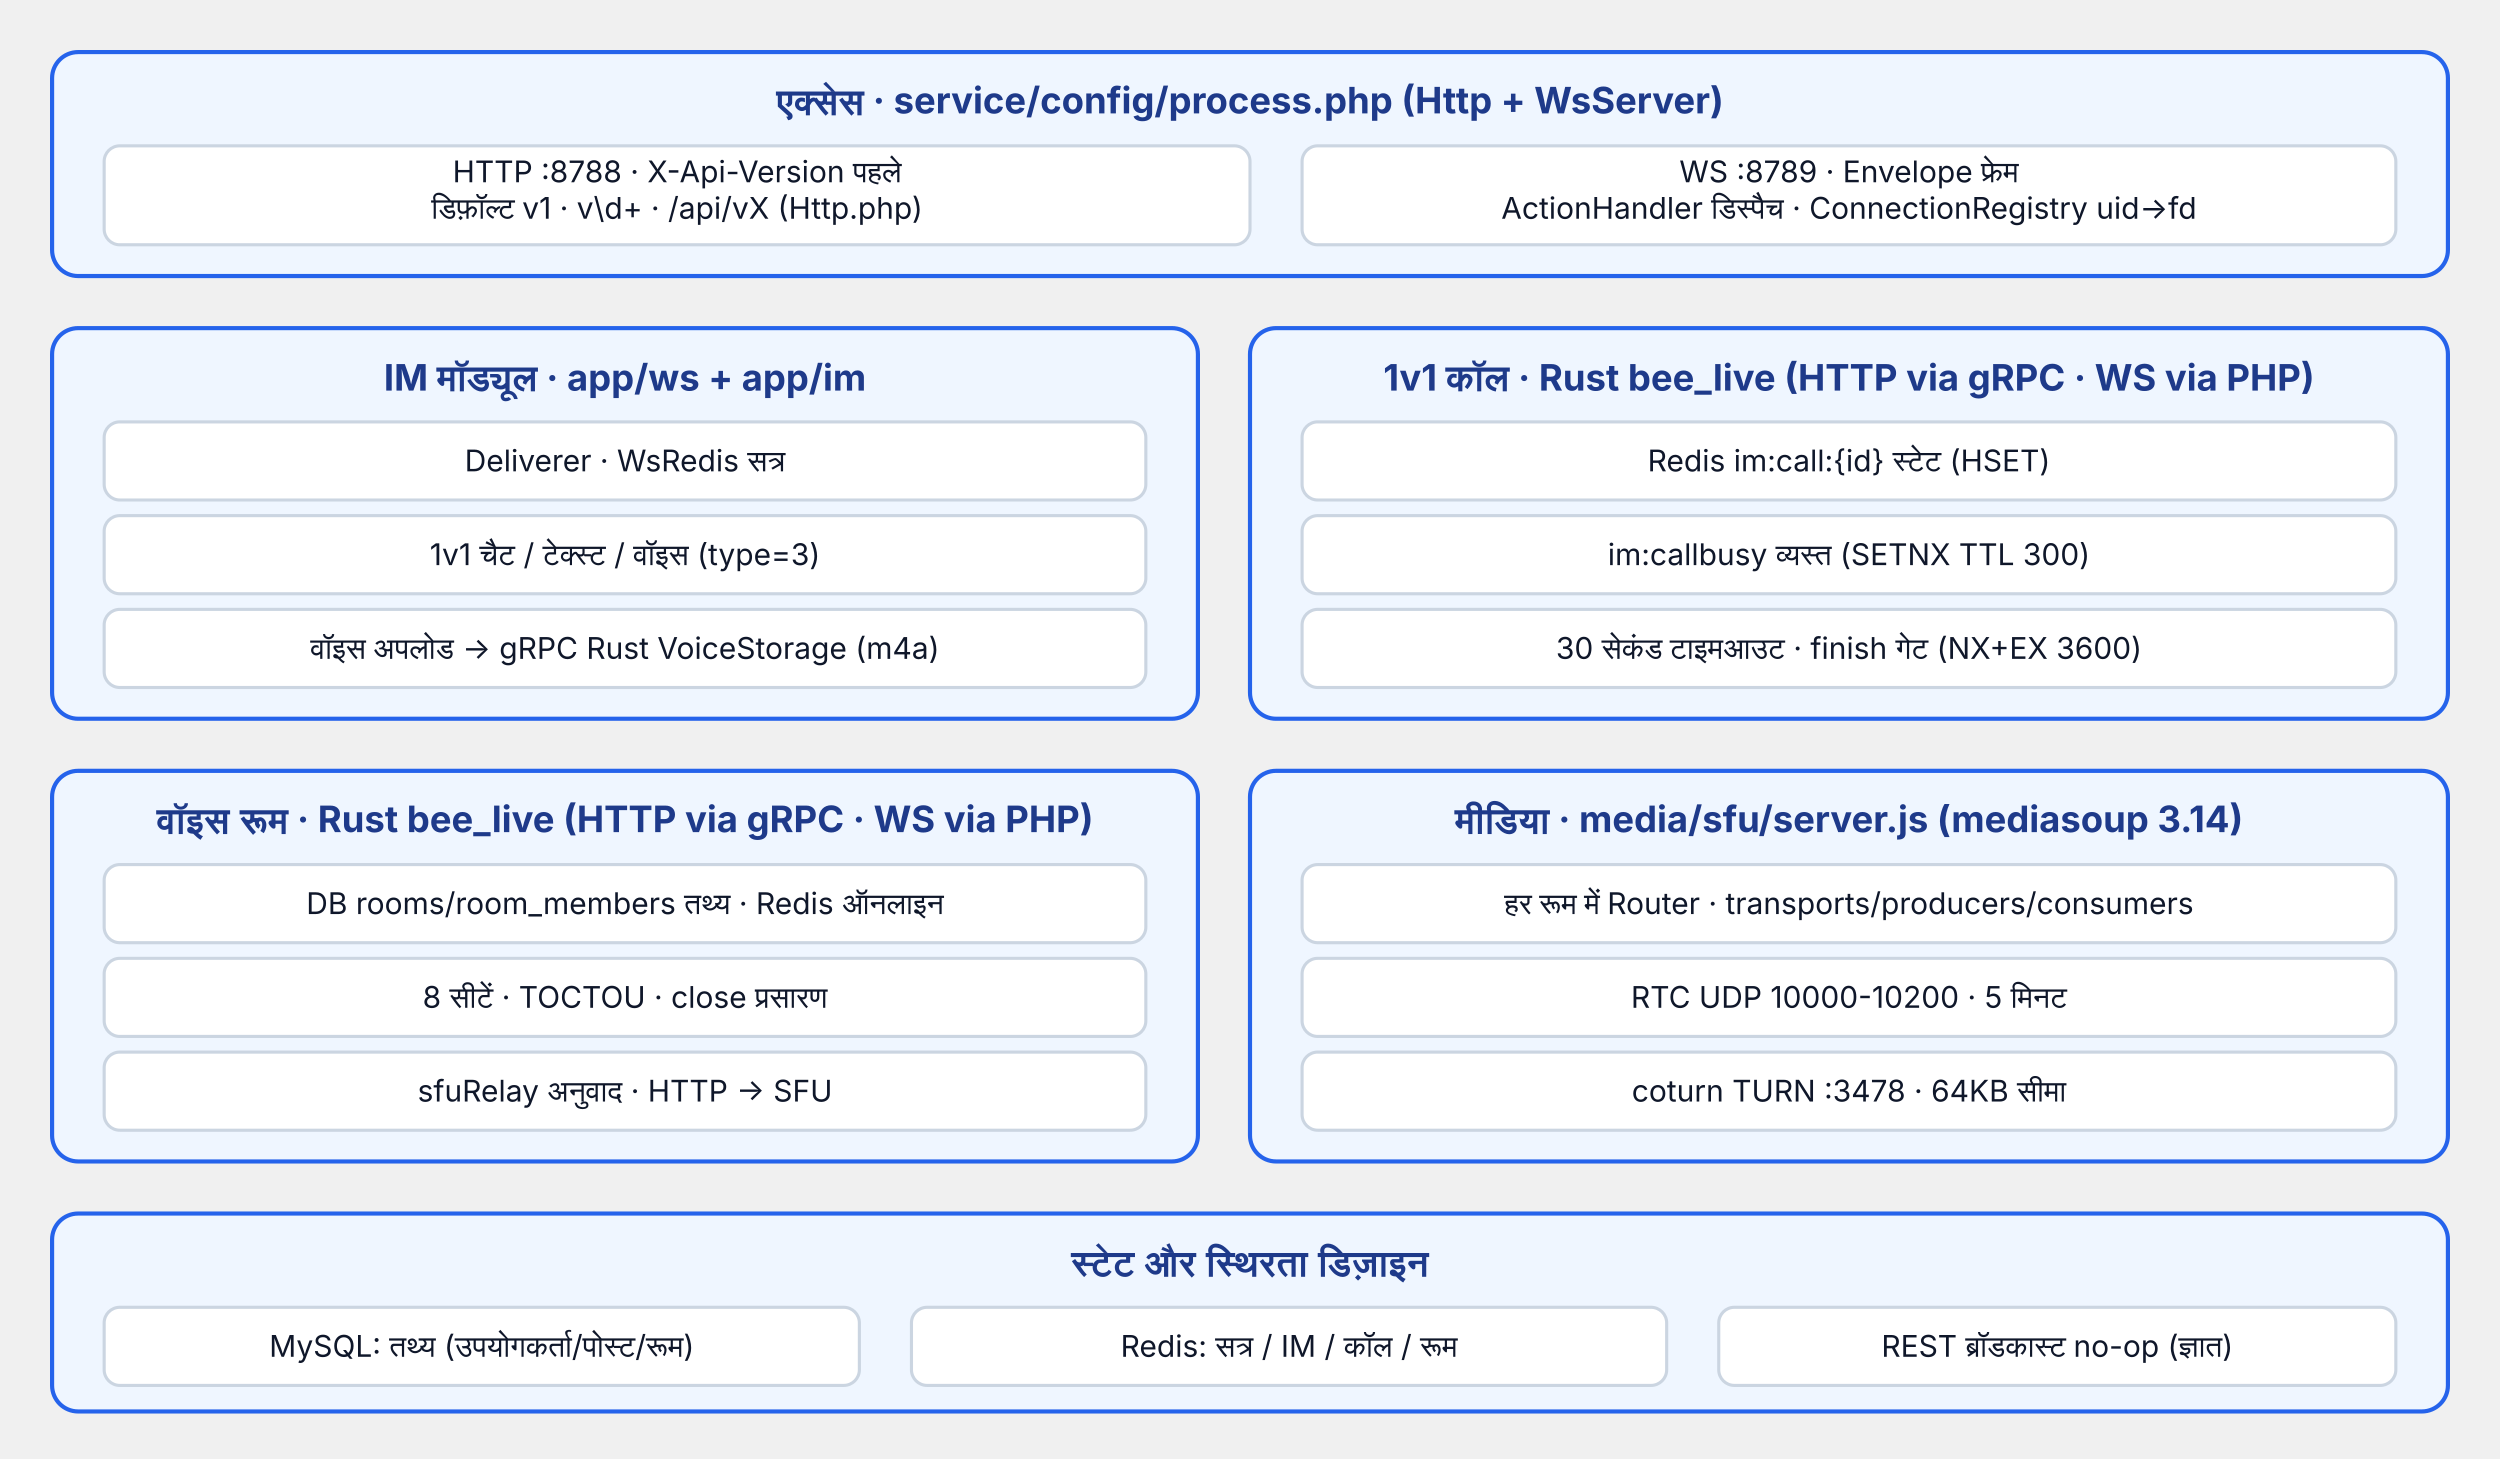
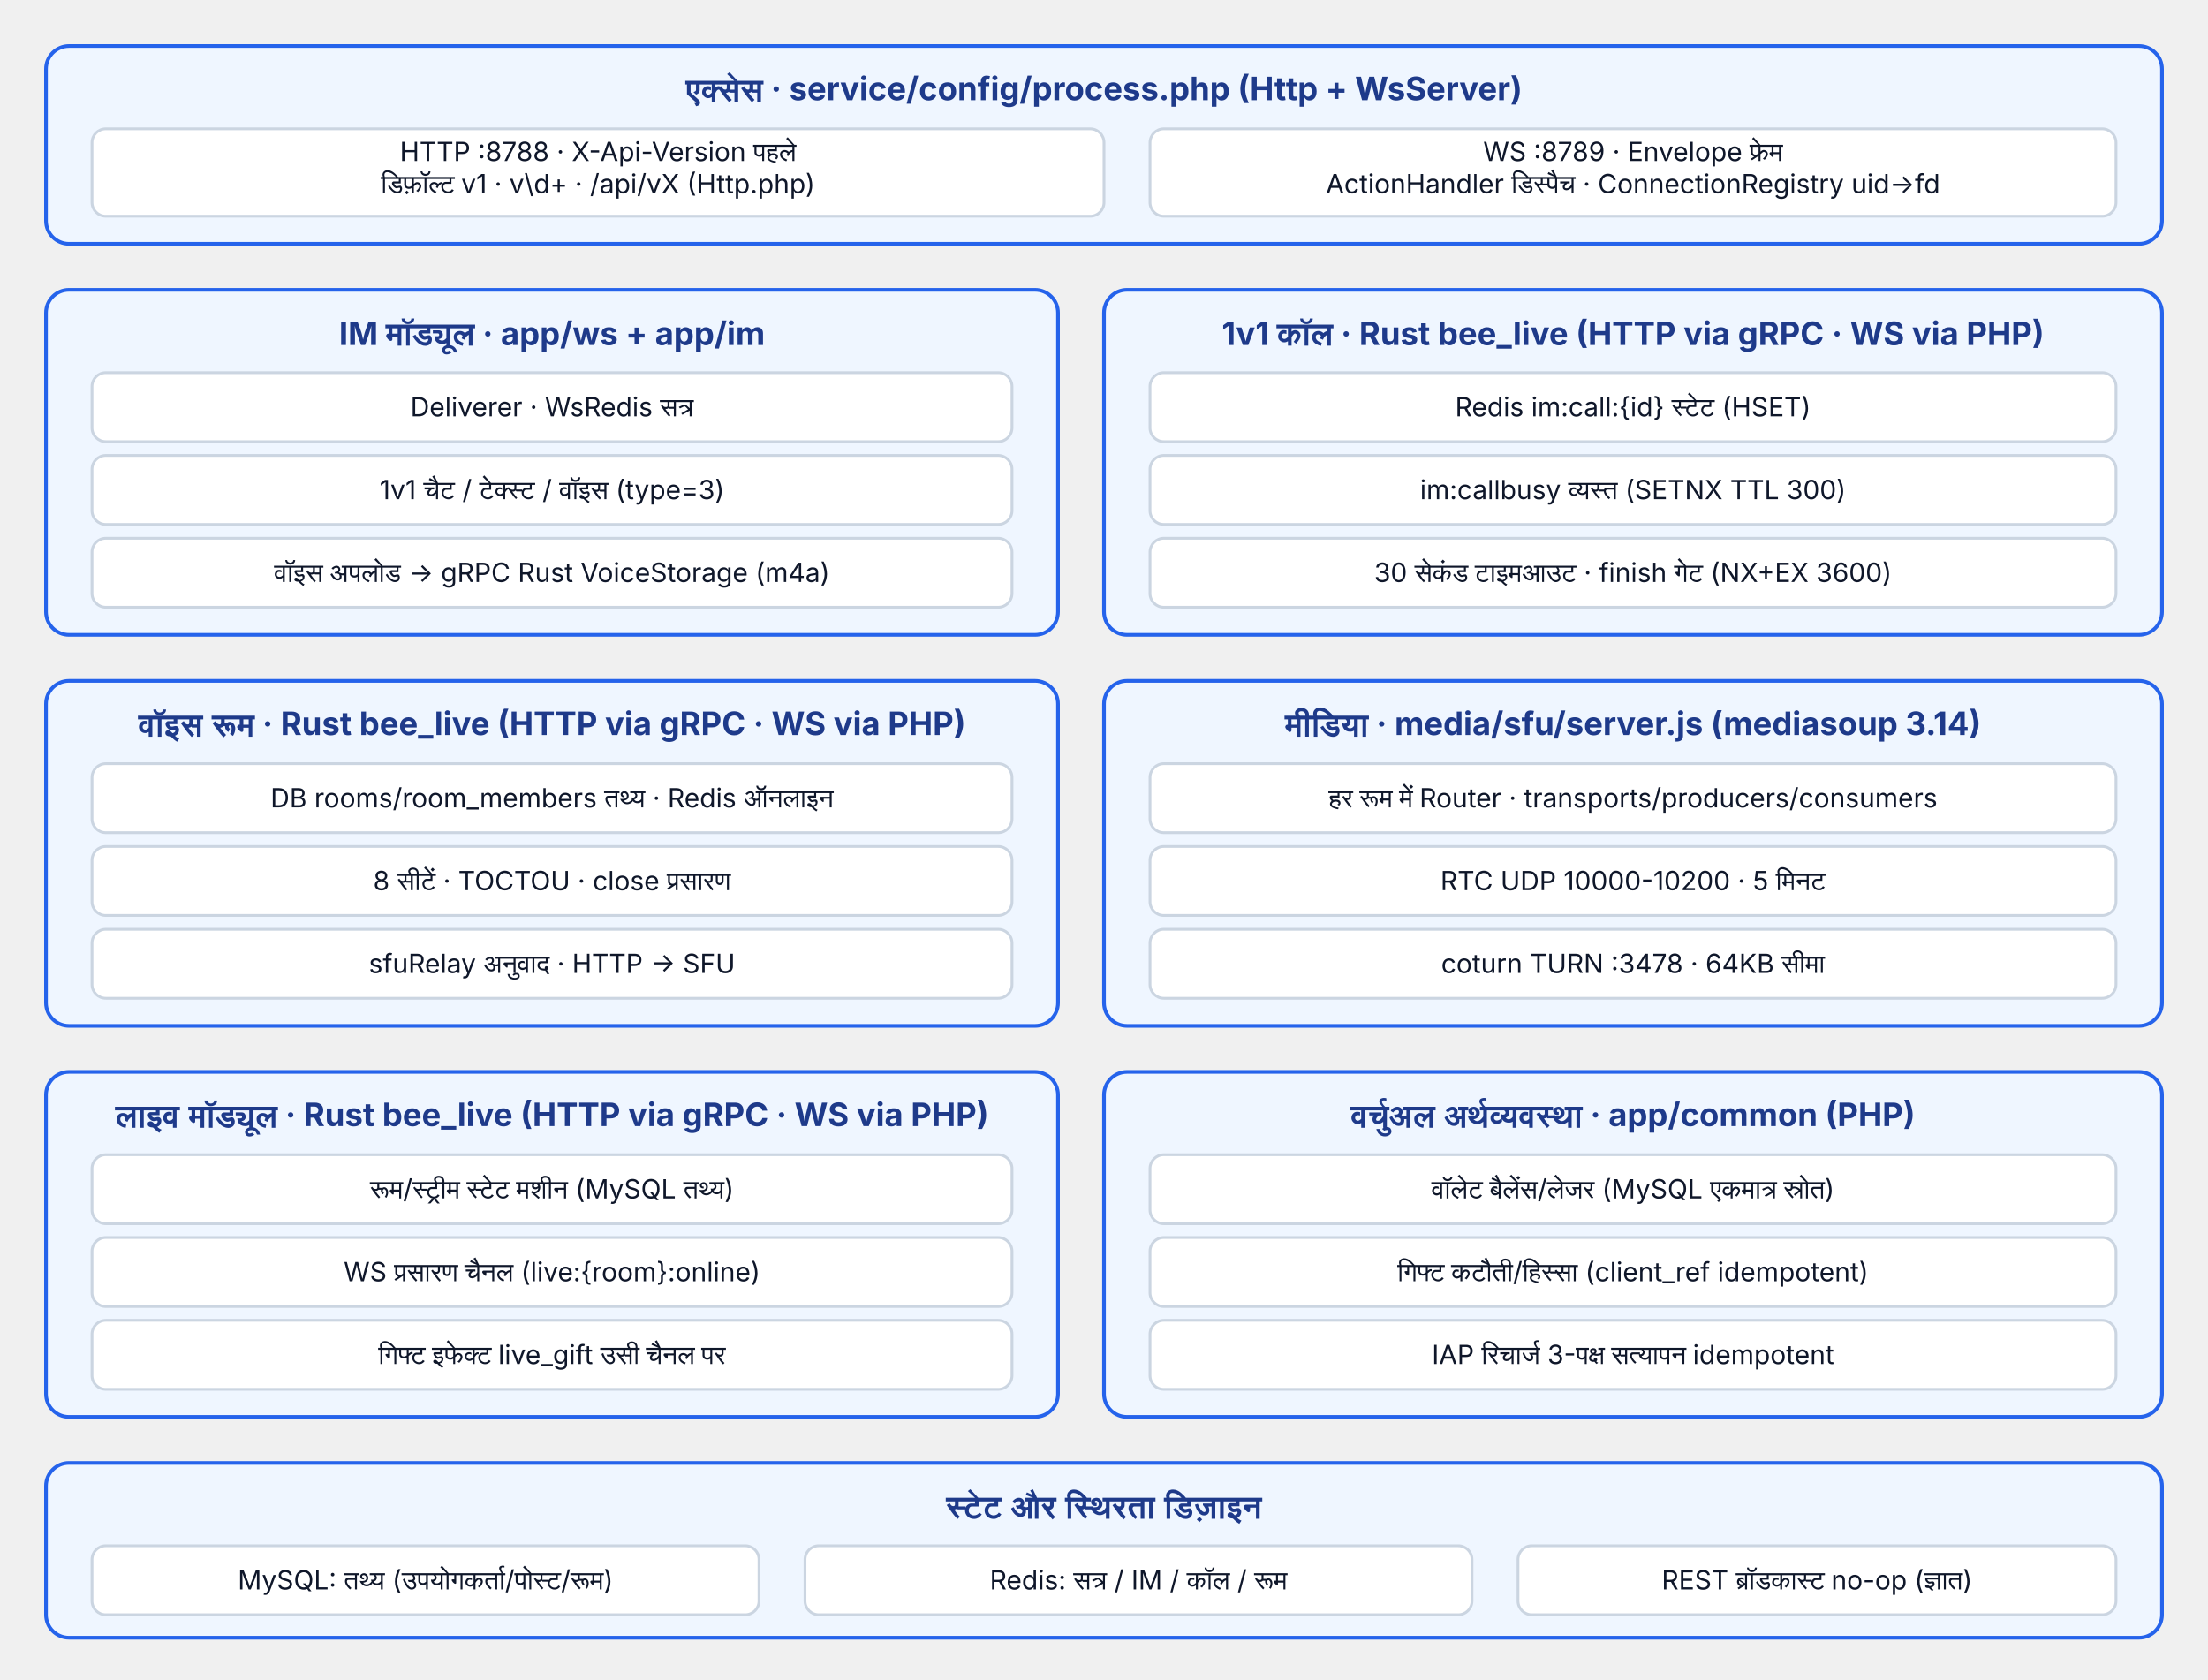
- <svg xmlns="http://www.w3.org/2000/svg" viewBox="0 0 960 560" width="100%" font-family="system-ui, -apple-system, 'Segoe UI', 'PingFang SC', 'Microsoft YaHei', sans-serif">
+ <svg xmlns="http://www.w3.org/2000/svg" viewBox="0 0 960 730" width="100%" font-family="system-ui, -apple-system, 'Segoe UI', 'PingFang SC', 'Microsoft YaHei', sans-serif">
  <style>
    .mod  { fill: #eff6ff; stroke: #2563eb; stroke-width: 1.6; rx: 10 }
    .it   { fill: #ffffff; stroke: #cbd5e1; stroke-width: 1.2; rx: 6 }
    .tm   { font-size: 14px; font-weight: 700; fill: #1e3a8a; text-anchor: middle }
    .t    { font-size: 11.5px; fill: #0f172a; text-anchor: middle }
  </style>
  <rect class="mod" x="20" y="20" width="920" height="86" />
  <text class="tm" x="480" y="44">एक्सेस · service/config/process.php (Http + WsServer)</text>
  <rect class="it" x="40" y="56" width="440" height="38" />
  <text class="t" x="260" y="70">HTTP :8788 · X-Api-Version पहले</text>
  <text class="t" x="260" y="84" font-size="10" fill="#64748b">डिफ़ॉल्ट v1 · v\d+ · /api/vX (Http.php)</text>
  <rect class="it" x="500" y="56" width="420" height="38" />
  <text class="t" x="710" y="70">WS :8789 · Envelope फ्रेम</text>
  <text class="t" x="710" y="84" font-size="10" fill="#64748b">ActionHandler डिस्पैच · ConnectionRegistry uid→fd</text>
  <rect class="mod" x="20" y="126" width="440" height="150" />
  <text class="tm" x="240" y="150">IM मॉड्यूल · app/ws + app/im</text>
  <rect class="it" x="40" y="162" width="400" height="30" />
  <text class="t" x="240" y="181">Deliverer · WsRedis सत्र</text>
  <rect class="it" x="40" y="198" width="400" height="30" />
  <text class="t" x="240" y="217">1v1 चैट / टेक्स्ट / वॉइस (type=3)</text>
  <rect class="it" x="40" y="234" width="400" height="30" />
  <text class="t" x="240" y="253">वॉइस अपलोड → gRPC Rust VoiceStorage (m4a)</text>
  <rect class="mod" x="480" y="126" width="460" height="150" />
  <text class="tm" x="710" y="150">1v1 कॉल · Rust bee_live (HTTP via gRPC · WS via PHP)</text>
  <rect class="it" x="500" y="162" width="420" height="30" />
  <text class="t" x="710" y="181">Redis im:call:{id} स्टेट (HSET)</text>
  <rect class="it" x="500" y="198" width="420" height="30" />
  <text class="t" x="710" y="217">im:callbusy व्यस्त (SETNX TTL 300)</text>
  <rect class="it" x="500" y="234" width="420" height="30" />
  <text class="t" x="710" y="253">30 सेकंड टाइमआउट · finish गेट (NX+EX 3600)</text>
  <rect class="mod" x="20" y="296" width="440" height="150" />
  <text class="tm" x="240" y="320">वॉइस रूम · Rust bee_live (HTTP via gRPC · WS via PHP)</text>
  <rect class="it" x="40" y="332" width="400" height="30" />
  <text class="t" x="240" y="351">DB rooms/room_members तथ्य · Redis ऑनलाइन</text>
  <rect class="it" x="40" y="368" width="400" height="30" />
  <text class="t" x="240" y="387">8 सीटें · TOCTOU · close प्रसारण</text>
  <rect class="it" x="40" y="404" width="400" height="30" />
  <text class="t" x="240" y="423">sfuRelay अनुवाद · HTTP → SFU</text>
  <rect class="mod" x="480" y="296" width="460" height="150" />
  <text class="tm" x="710" y="320">मीडिया · media/sfu/server.js (mediasoup 3.14)</text>
  <rect class="it" x="500" y="332" width="420" height="30" />
  <text class="t" x="710" y="351">हर रूम में Router · transports/producers/consumers</text>
  <rect class="it" x="500" y="368" width="420" height="30" />
  <text class="t" x="710" y="387">RTC UDP 10000-10200 · 5 मिनट</text>
  <rect class="it" x="500" y="404" width="420" height="30" />
  <text class="t" x="710" y="423">coturn TURN :3478 · 64KB सीमा</text>
-   <rect class="mod" x="20" y="466" width="920" height="76" />
-   <text class="tm" x="480" y="490">स्टेट और स्थिरता डिज़ाइन</text>
-   <rect class="it" x="40" y="502" width="290" height="30" />
-   <text class="t" x="185" y="521">MySQL: तथ्य (उपयोगकर्ता/पोस्ट/रूम)</text>
-   <rect class="it" x="350" y="502" width="290" height="30" />
-   <text class="t" x="495" y="521">Redis: सत्र / IM / कॉल / रूम</text>
-   <rect class="it" x="660" y="502" width="260" height="30" />
-   <text class="t" x="790" y="521">REST ब्रॉडकास्ट no-op (ज्ञात)</text>
+   <rect class="mod" x="20" y="466" width="440" height="150" />
+   <text class="tm" x="240" y="490">लाइव मॉड्यूल · Rust bee_live (HTTP via gRPC · WS via PHP)</text>
+   <rect class="it" x="40" y="502" width="400" height="30" />
+   <text class="t" x="240" y="521">रूम/स्ट्रीम स्टेट मशीन (MySQL तथ्य)</text>
+   <rect class="it" x="40" y="538" width="400" height="30" />
+   <text class="t" x="240" y="557">WS प्रसारण चैनल (live:{room}:online)</text>
+   <rect class="it" x="40" y="574" width="400" height="30" />
+   <text class="t" x="240" y="593">गिफ्ट इफेक्ट live_gift उसी चैनल पर</text>
+   <rect class="mod" x="480" y="466" width="460" height="150" />
+   <text class="tm" x="710" y="490">वर्चुअल अर्थव्यवस्था · app/common (PHP)</text>
+   <rect class="it" x="500" y="502" width="420" height="30" />
+   <text class="t" x="710" y="521">वॉलेट बैलेंस/लेजर (MySQL एकमात्र स्रोत)</text>
+   <rect class="it" x="500" y="538" width="420" height="30" />
+   <text class="t" x="710" y="557">गिफ्ट कटौती/हिस्सा (client_ref idempotent)</text>
+   <rect class="it" x="500" y="574" width="420" height="30" />
+   <text class="t" x="710" y="593">IAP रिचार्ज 3-पक्ष सत्यापन idempotent</text>
+   <rect class="mod" x="20" y="636" width="920" height="76" />
+   <text class="tm" x="480" y="660">स्टेट और स्थिरता डिज़ाइन</text>
+   <rect class="it" x="40" y="672" width="290" height="30" />
+   <text class="t" x="185" y="691">MySQL: तथ्य (उपयोगकर्ता/पोस्ट/रूम)</text>
+   <rect class="it" x="350" y="672" width="290" height="30" />
+   <text class="t" x="495" y="691">Redis: सत्र / IM / कॉल / रूम</text>
+   <rect class="it" x="660" y="672" width="260" height="30" />
+   <text class="t" x="790" y="691">REST ब्रॉडकास्ट no-op (ज्ञात)</text>
</svg>
